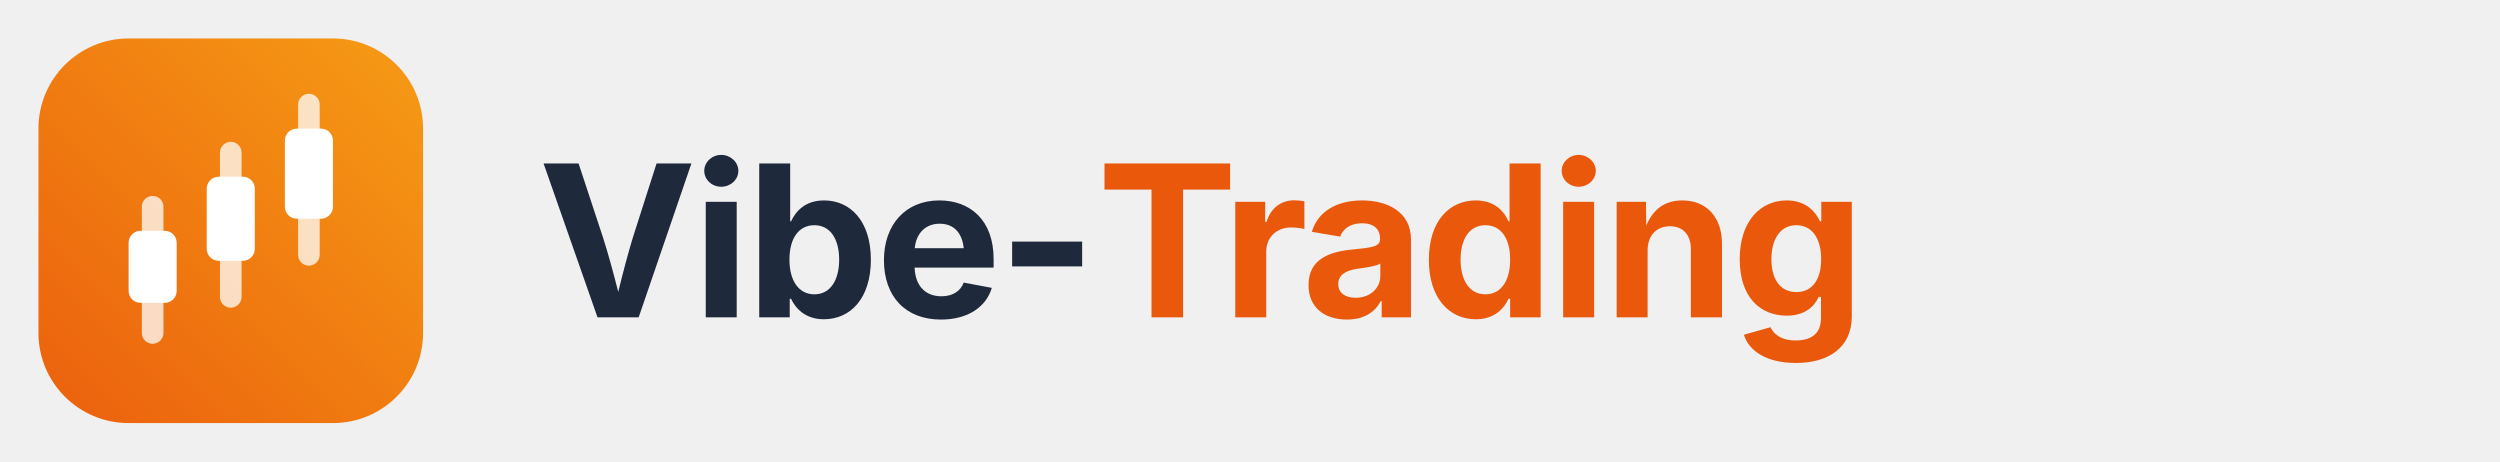
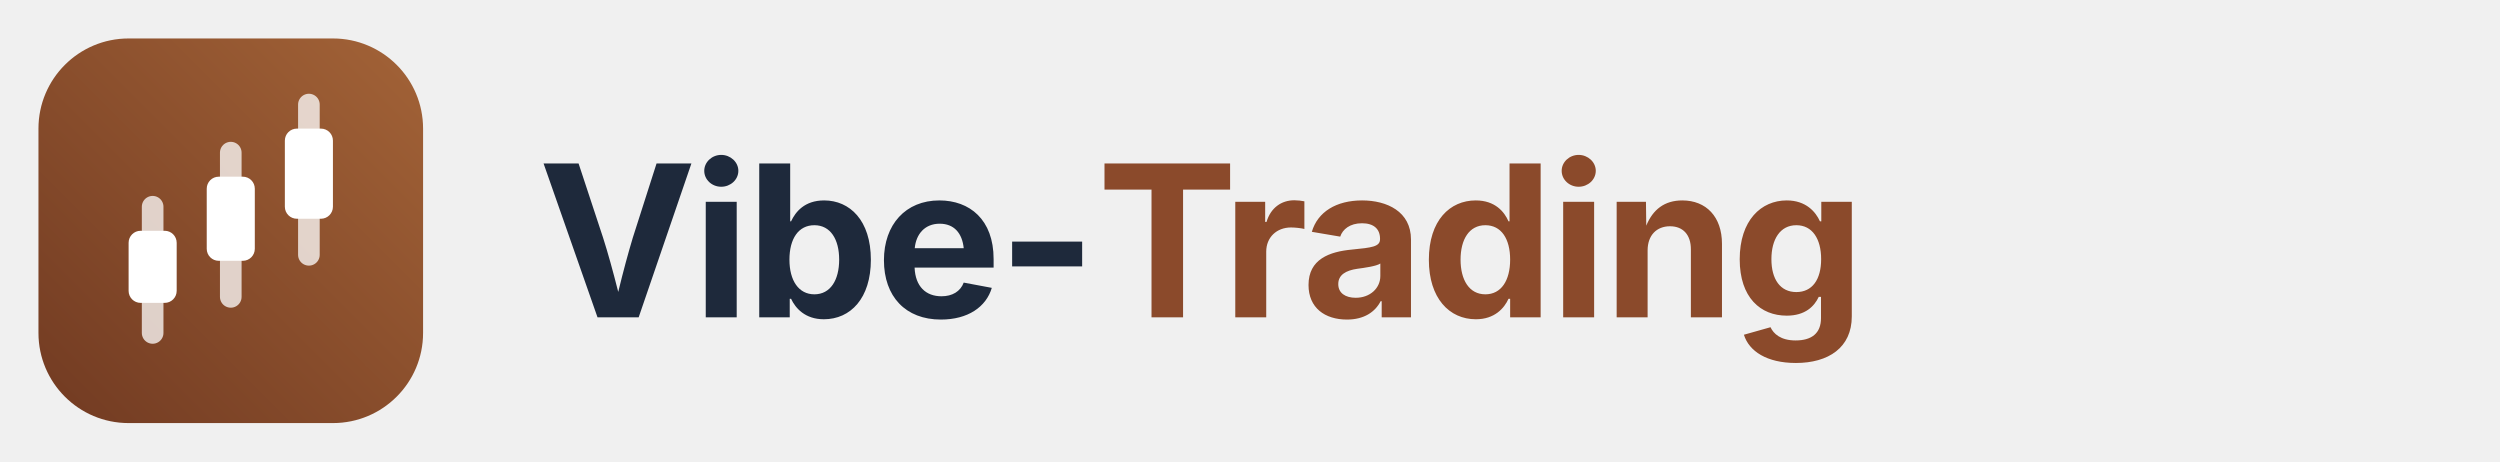
<svg xmlns="http://www.w3.org/2000/svg" viewBox="0 0 260 48" fill="none">
  <defs>
    <linearGradient id="g" x1="4" y1="44" x2="44" y2="4" gradientUnits="userSpaceOnUse">
-       <stop offset="0" stop-color="#EA580C" />
-       <stop offset="1" stop-color="#F7A316" />
+       <stop offset="0" stop-color="#6B351F" />
+       <stop offset="1" stop-color="#A9683A" />
    </linearGradient>
  </defs>
  <g transform="translate(4 4) scale(1.25)">
    <rect width="32" height="32" rx="7.5" fill="url(#g)" />
    <line x1="9.5" y1="14" x2="9.5" y2="24.5" stroke="#ffffff" stroke-opacity="0.75" stroke-width="1.8" stroke-linecap="round" />
    <rect x="7.5" y="16" width="4" height="6" rx="1" fill="#ffffff" />
    <line x1="16" y1="9.5" x2="16" y2="21.5" stroke="#ffffff" stroke-opacity="0.75" stroke-width="1.8" stroke-linecap="round" />
    <rect x="14" y="11.5" width="4" height="7" rx="1" fill="#ffffff" />
    <line x1="22.5" y1="5.5" x2="22.5" y2="18" stroke="#ffffff" stroke-opacity="0.75" stroke-width="1.8" stroke-linecap="round" />
    <rect x="20.5" y="7.5" width="4" height="7.5" rx="1" fill="#ffffff" />
  </g>
-   <text x="56" y="33" font-family="Inter, system-ui, sans-serif" font-weight="700" font-size="22" letter-spacing="-0.4" fill="#1E293B">Vibe-<tspan fill="#EA580C">Trading</tspan>
+   <text x="56" y="33" font-family="Inter, system-ui, sans-serif" font-weight="700" font-size="22" letter-spacing="-0.4" fill="#1E293B">Vibe-<tspan fill="#8B4A2B">Trading</tspan>
  </text>
</svg>
